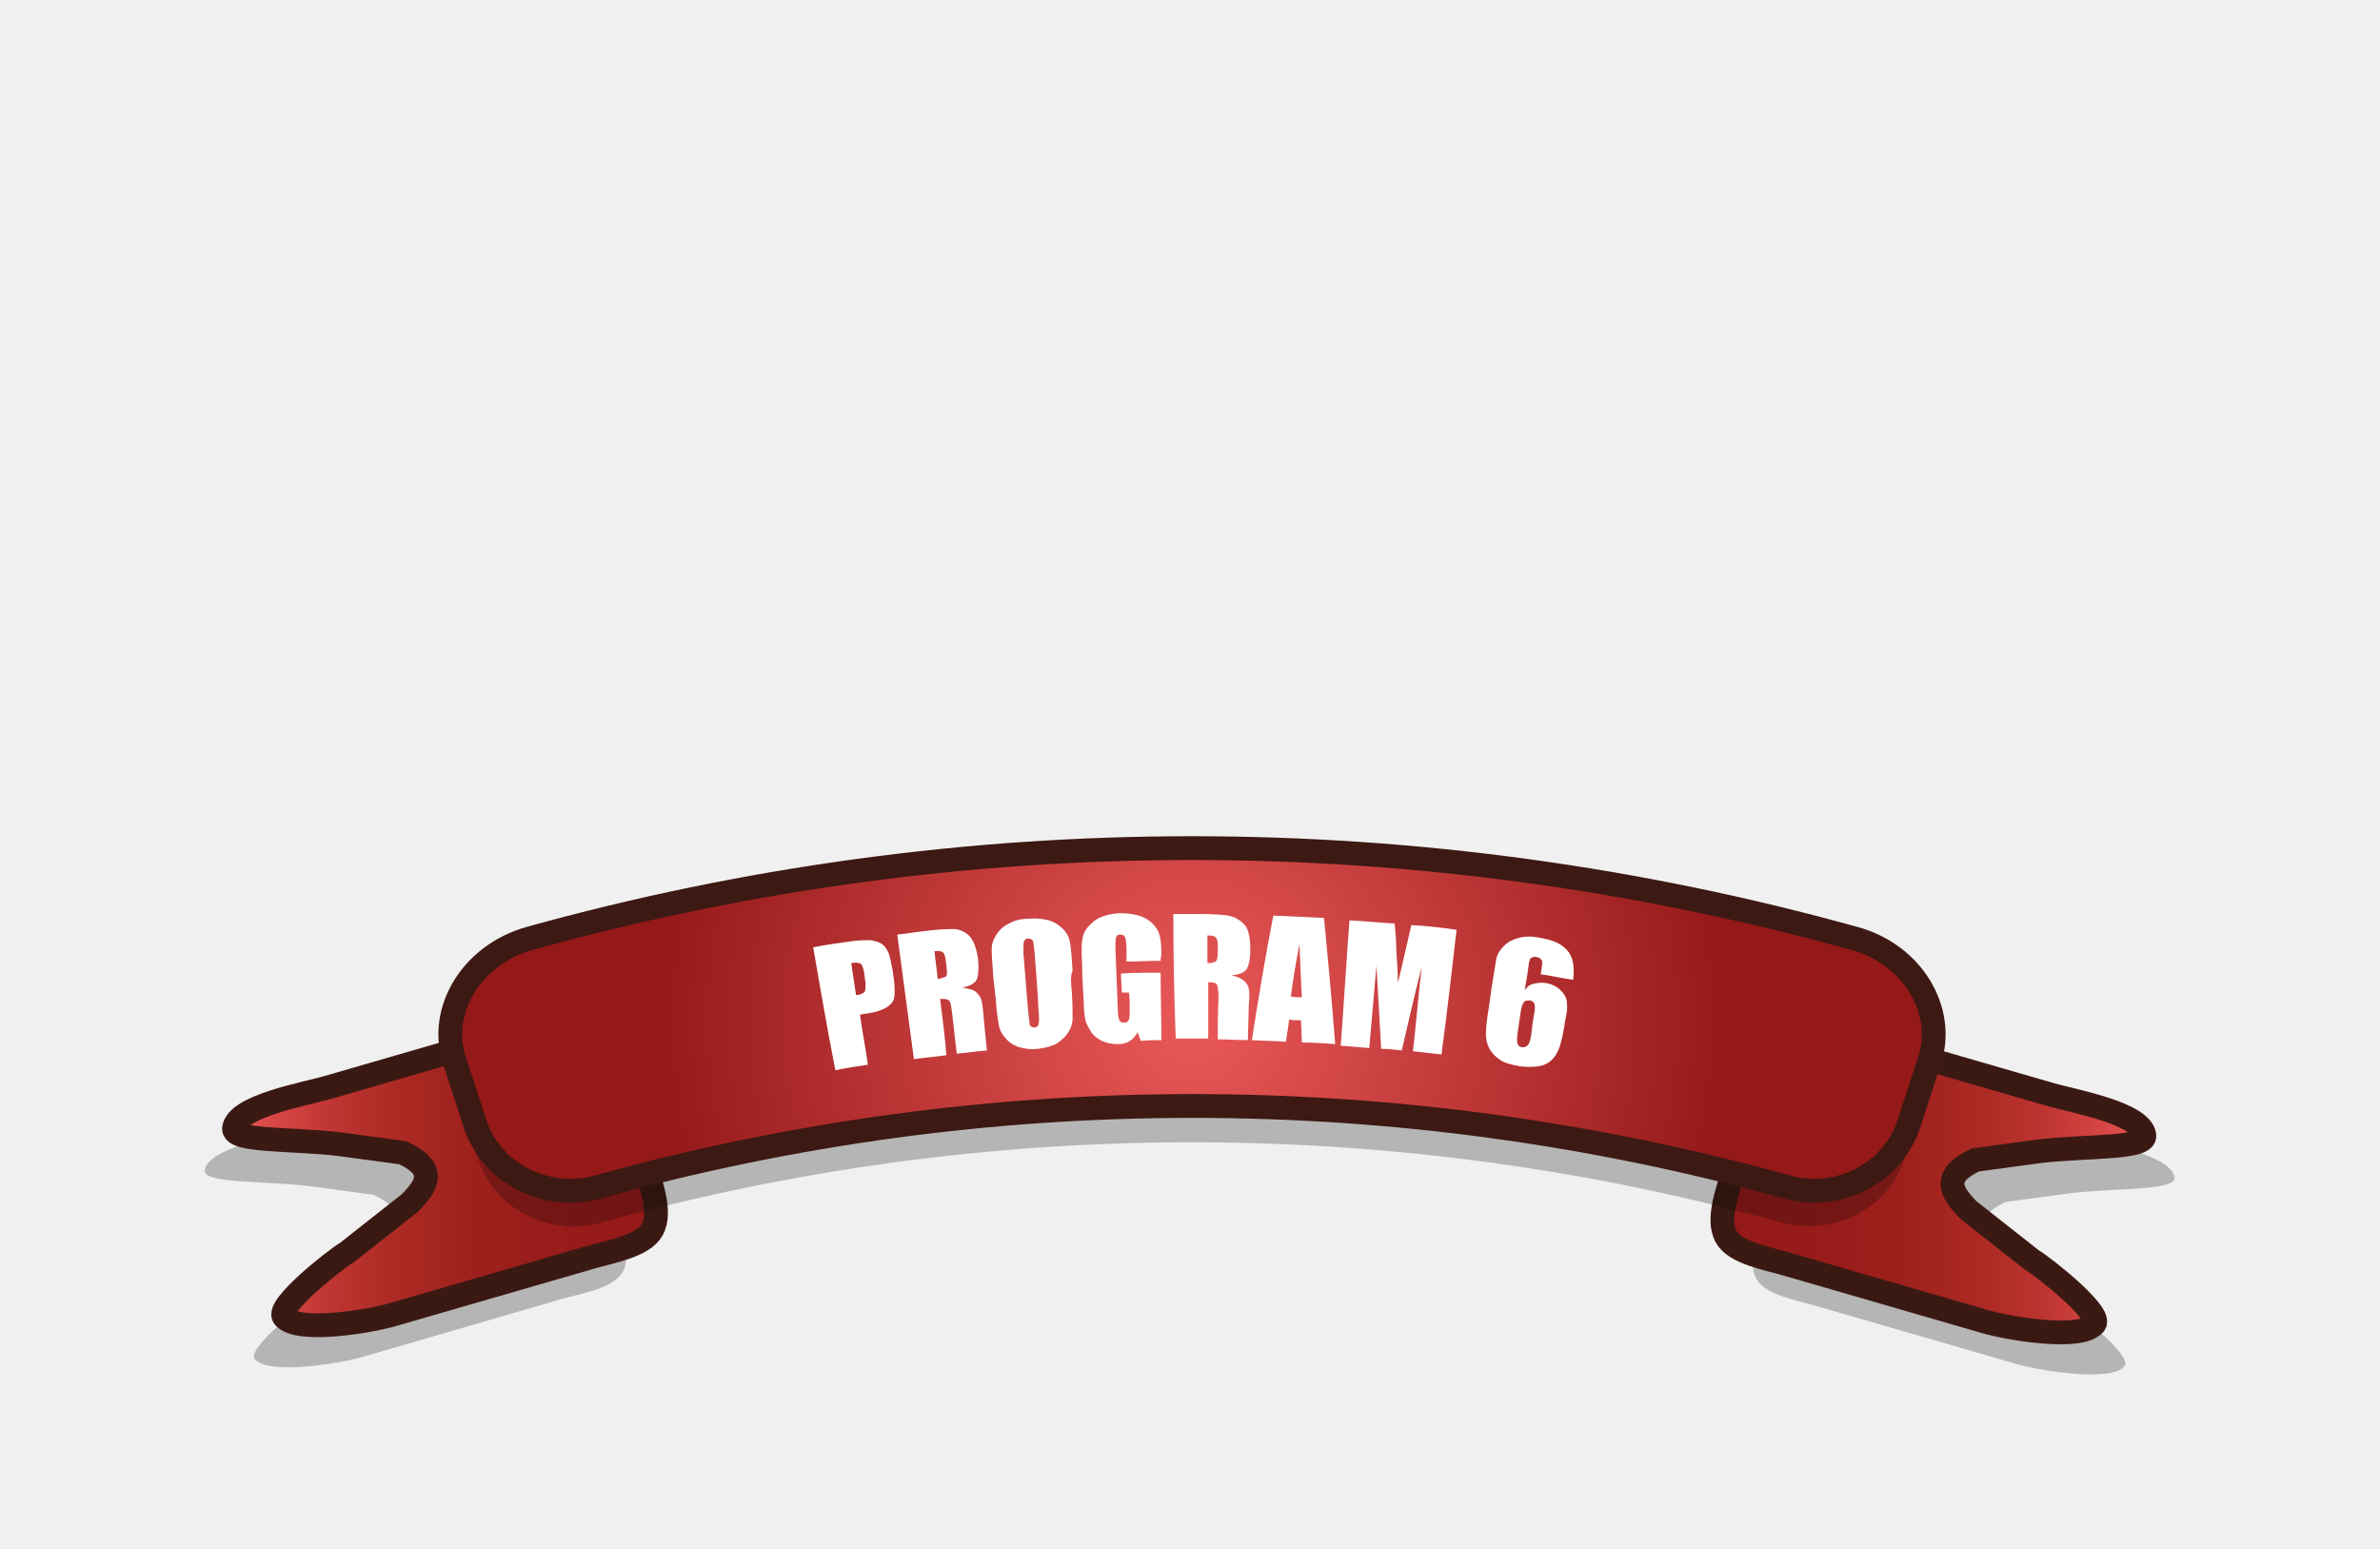
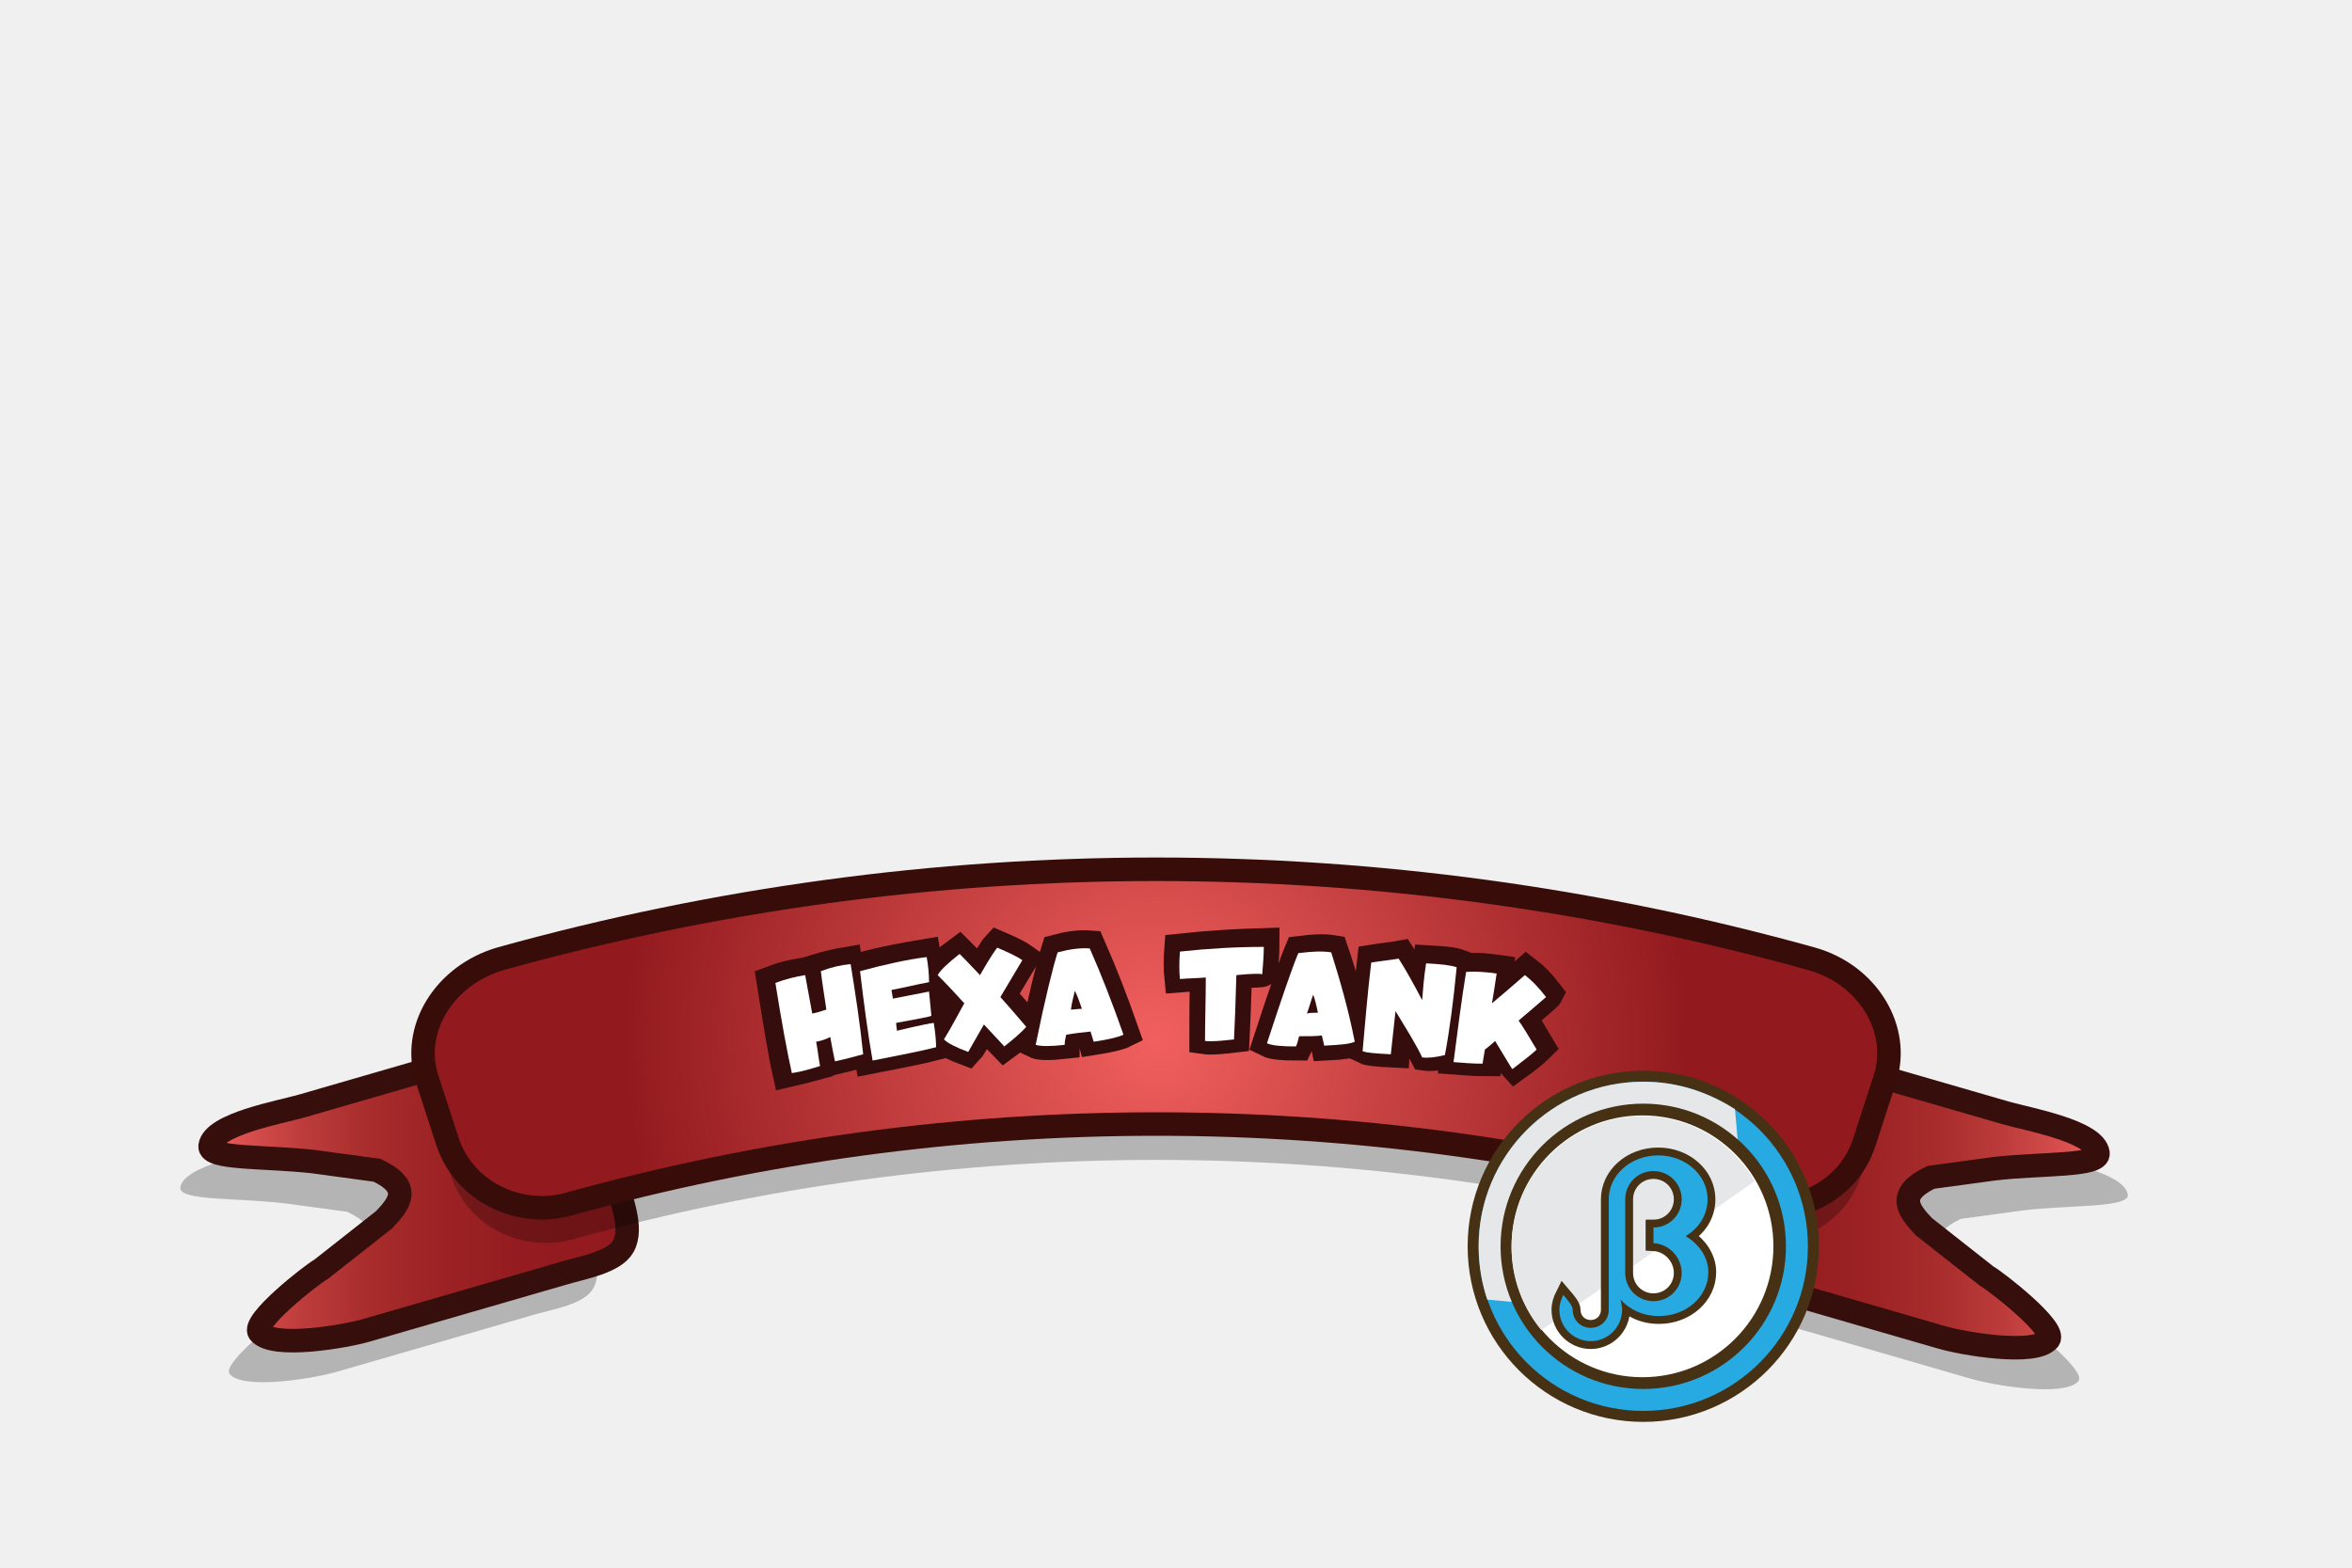
- <svg xmlns="http://www.w3.org/2000/svg" version="1.0" id="Calque_1" x="0" y="0" viewBox="0 0 300 195.2" style="enable-background:new 0 0 300 195.2" xml:space="preserve">
-   <style>.st0{display:none}.st1{display:inline}.st6{fill:#f1a823}.st7{fill:#fcf18f}.st8{fill:#3d3d3b}.st10,.st11,.st12{opacity:.25;fill:#fff;enable-background:new}.st11,.st12{fill:#222223}.st12{fill:#5d1b1b}.st13{fill:#aba9aa}.st14{fill:#e5e5e4}.st15{fill:#d7d6d6}.st17{fill:#6f6f6e}.st26{opacity:.25;fill:#030405;enable-background:new}.st33{fill:#fff}</style>
-   <g id="Calque_2">
-     <g id="Calque_39">
-       <path id="XMLID_263_" class="st26" d="m228.9 164.6 25.2 7.3c2.7.8 11.9 2.4 13.7.3 1.1-1.3-6.5-7.3-7.9-8.1l-8-6.3c-2.1-2.2-3.5-4.2.9-6.3l8.1-1.1c6.1-.7 13.4-.3 13.2-2-.4-2.8-8.9-4.3-11.7-5.1l-25.2-7.3c-5.1-1.5-10.5 1.7-12 7l-2.7 9.3c-.8 2.8-2.4 6.6-1.1 8.9 1.1 2 5.1 2.7 7.5 3.4z" />
-       <linearGradient id="XMLID_8_" gradientUnits="userSpaceOnUse" x1="270.293" y1="17072.984" x2="217.098" y2="17072.984" gradientTransform="translate(0 -16923.89)">
-         <stop offset="0" style="stop-color:#eb5959" />
-         <stop offset=".089" style="stop-color:#d74746" />
-         <stop offset=".231" style="stop-color:#be3532" />
-         <stop offset=".383" style="stop-color:#ac2a23" />
-         <stop offset=".548" style="stop-color:#9f211d" />
-         <stop offset=".736" style="stop-color:#981c1a" />
-         <stop offset="1" style="stop-color:#951919" />
-       </linearGradient>
-       <path id="XMLID_262_" d="m225.1 159.3 25.2 7.3c2.7.8 11.9 2.4 13.7.3 1.1-1.3-6.5-7.3-7.9-8.1l-8-6.3c-2.1-2.2-3.5-4.2.9-6.3l8.1-1.1c6.1-.7 13.4-.3 13.2-2-.4-2.8-8.9-4.3-11.7-5.1l-25.2-7.3c-5.1-1.5-10.5 1.7-12 7l-2.7 9.3c-.8 2.8-2.4 6.6-1.1 8.9 1.1 2 5.1 2.7 7.5 3.4z" style="fill:url(#XMLID_8_);stroke:#3b1913;stroke-width:3;stroke-miterlimit:10" />
-       <path id="XMLID_261_" class="st26" d="M70.9 163.7 45.8 171c-2.7.8-11.9 2.4-13.7.3-1.1-1.3 6.5-7.3 7.9-8.1l8-6.3c2.1-2.2 3.5-4.2-.9-6.3l-8.1-1.1c-6.1-.7-13.4-.3-13.2-2 .4-2.8 8.9-4.3 11.7-5.1l25.2-7.3c5.1-1.5 10.5 1.7 12 7l2.7 9.3c.8 2.8 2.4 6.6 1.1 8.9-1.2 2.1-5.1 2.7-7.6 3.4z" />
-       <linearGradient id="XMLID_9_" gradientUnits="userSpaceOnUse" x1="239.144" y1="47.915" x2="185.948" y2="47.915" gradientTransform="rotate(180 134.392 98.055)">
-         <stop offset="0" style="stop-color:#eb5959" />
-         <stop offset=".089" style="stop-color:#d74746" />
-         <stop offset=".231" style="stop-color:#be3532" />
-         <stop offset=".383" style="stop-color:#ac2a23" />
-         <stop offset=".548" style="stop-color:#9f211d" />
-         <stop offset=".736" style="stop-color:#981c1a" />
-         <stop offset="1" style="stop-color:#951919" />
-       </linearGradient>
-       <path id="XMLID_260_" d="m74.7 158.4-25.2 7.3c-2.7.8-11.9 2.4-13.7.3-1.1-1.3 6.5-7.3 7.9-8.1l8-6.3c2.1-2.2 3.5-4.2-.9-6.3l-8.1-1.1c-6.1-.7-13.4-.3-13.2-2 .4-2.8 8.9-4.3 11.7-5.1l25.2-7.3c5.1-1.5 10.5 1.7 12 7l2.7 9.3c.8 2.8 2.4 6.6 1.1 8.9-1.1 2-5 2.7-7.5 3.4z" style="fill:url(#XMLID_9_);stroke:#3b1913;stroke-width:3;stroke-miterlimit:10" />
-       <g id="XMLID_257_" style="opacity:.25">
-         <path id="XMLID_271_" d="M224.6 154.1c-48.7-13.5-100.1-13.5-148.8 0-6.4 1.8-13.4-1.6-15.5-7.9-1-3.1-2-6.1-3-9.2-2.1-6.3 2.1-13.3 9.5-15.4 54.5-15.1 112.2-15.1 166.7 0 7.3 2 11.6 9.1 9.5 15.4-1 3.1-2 6.1-3 9.2-2 6.2-8.9 9.6-15.4 7.9z" style="fill:#030405" />
-       </g>
-       <g id="XMLID_34_">
-         <radialGradient id="XMLID_10_" cx="150.295" cy="67.568" r="67.862" gradientTransform="matrix(1 0 0 -1 0 196.11)" gradientUnits="userSpaceOnUse">
-           <stop offset="0" style="stop-color:#eb5959" />
-           <stop offset="1" style="stop-color:#951919" />
-         </radialGradient>
-         <path id="XMLID_51_" d="M225.2 149.6a280.1 280.1 0 0 0-149.8 0c-6.4 1.8-13.4-1.6-15.5-7.9-.9-2.7-1.7-5.3-2.6-8-2.1-6.3 2.1-13.3 9.4-15.4 54.7-15.2 112.4-15.2 167.1 0 7.3 2 11.5 9.1 9.4 15.4-.9 2.7-1.7 5.3-2.6 8-2.1 6.3-9 9.7-15.4 7.9z" style="fill:url(#XMLID_10_)" />
-         <path id="XMLID_50_" d="M225.2 149.6a280.1 280.1 0 0 0-149.8 0c-6.4 1.8-13.4-1.6-15.5-7.9-.9-2.7-1.7-5.3-2.6-8-2.1-6.3 2.1-13.3 9.4-15.4 54.7-15.2 112.4-15.2 167.1 0 7.3 2 11.5 9.1 9.4 15.4-.9 2.7-1.7 5.3-2.6 8-2.1 6.3-9 9.7-15.4 7.9z" style="fill:none;stroke:#3c1912;stroke-width:3;stroke-miterlimit:10" />
-       </g>
-       <g id="XMLID_26_">
-         <g id="XMLID_138_">
-           <path id="XMLID_158_" class="st33" d="M102.5 119.4c1.5-.3 2.9-.5 4.4-.7 1.2-.2 2.1-.2 2.8-.2.7.1 1.2.3 1.5.5.4.3.6.7.8 1.1.2.5.3 1.2.5 2.1.1.5.1.9.2 1.4.1 1 .1 1.7 0 2.2s-.5.9-1 1.2-1.3.6-2.2.7c-.4.1-.8.1-1.1.2.3 2.1.7 4.2 1 6.3-1.4.2-2.7.4-4.1.7-1-5.1-1.9-10.3-2.8-15.5zm4.8 2c.2 1.3.4 2.6.6 4h.3c.4-.1.6-.2.8-.4.1-.2.1-.6.1-1.2-.1-.4-.1-.9-.2-1.3-.1-.5-.2-.9-.4-1-.3-.2-.7-.2-1.2-.1z" />
-           <path id="XMLID_155_" class="st33" d="M113.1 117.8c1-.1 2.1-.3 3.1-.4 2.1-.3 3.5-.3 4.2-.3.7.1 1.4.4 1.9 1s.8 1.5 1 2.9c.1 1.2 0 2.1-.2 2.5-.3.5-.9.8-1.8 1 .9.1 1.5.3 1.8.6s.5.6.6.9c.1.3.2 1 .3 2.3.1 1.4.3 2.8.4 4.1-1.3.1-2.5.3-3.8.4-.2-1.7-.4-3.5-.6-5.2-.1-.8-.2-1.4-.4-1.5-.2-.2-.5-.2-1.1-.2.3 2.4.6 4.7.8 7.1-1.4.2-2.7.3-4.1.5-.7-5.3-1.4-10.5-2.1-15.7zm4.7 2.1c.1 1.2.3 2.3.4 3.5.5-.1.8-.2 1-.3s.2-.6.1-1.3c0-.3-.1-.6-.1-.9-.1-.5-.2-.8-.4-.9-.2-.1-.5-.2-1-.1z" />
-           <path id="XMLID_152_" class="st33" d="M135.1 124.9c.1 1.6.1 2.7.1 3.4s-.2 1.3-.6 1.9c-.4.6-.9 1-1.5 1.4-.7.3-1.4.5-2.3.6-.8.1-1.6 0-2.3-.2s-1.3-.6-1.7-1.1c-.5-.5-.8-1.1-.9-1.7-.1-.6-.3-1.8-.4-3.4l-.3-2.7c-.1-1.6-.2-2.7-.2-3.4s.2-1.3.6-1.9c.4-.6.9-1.1 1.6-1.4.7-.4 1.5-.6 2.5-.6.9-.1 1.7 0 2.5.2.7.2 1.3.6 1.8 1.1s.8 1.1.9 1.8c.1.6.2 1.8.3 3.4-.3.8-.2 1.7-.1 2.6zm-4.7-4.9c-.1-.7-.1-1.2-.2-1.4-.1-.2-.3-.3-.6-.3-.2 0-.4.1-.5.3s-.1.7-.1 1.5c.2 2.5.4 4.9.6 7.4.1.9.2 1.5.2 1.7.1.2.3.3.6.3s.5-.2.5-.4c.1-.3.1-.8 0-1.8-.1-2.4-.3-4.8-.5-7.3z" />
-           <path id="XMLID_150_" class="st33" d="M146.3 121.1c-1.4 0-2.9.1-4.3.1v-1.4c0-.9-.1-1.5-.2-1.7-.1-.2-.3-.3-.6-.3s-.4.1-.5.3-.1.7-.1 1.5c.1 2.5.2 5.1.3 7.6 0 .7.1 1.2.2 1.4.1.2.3.3.6.3s.5-.1.6-.4c.1-.3.1-.8.1-1.5 0-.6 0-1.2-.1-1.9h-.9c0-.8-.1-1.6-.1-2.4 1.7-.1 3.3-.1 5-.1 0 2.8.1 5.7.1 8.5-.9 0-1.7 0-2.6.1-.1-.4-.3-.7-.4-1.1-.3.5-.6.9-1 1.1-.4.3-.9.4-1.5.4-.7 0-1.3-.1-2-.4-.6-.3-1.1-.7-1.4-1.2-.3-.5-.6-1-.7-1.5-.1-.5-.2-1.4-.2-2.4-.1-1.6-.2-3.1-.2-4.7-.1-1.5-.1-2.6.1-3.3.1-.7.6-1.3 1.4-2 .8-.6 1.8-.9 3.2-1 1.3 0 2.4.2 3.2.6.9.5 1.4 1.1 1.7 1.7.3.7.4 1.7.4 3-.1.2-.1.5-.1.7z" />
-           <path id="XMLID_147_" class="st33" d="M147.9 115.2h3.1c2.1 0 3.5.1 4.2.3s1.3.6 1.8 1.2c.4.6.6 1.6.6 3 0 1.2-.2 2.1-.5 2.5s-1 .7-1.9.7c.8.2 1.4.5 1.7.8s.5.7.5.9c.1.3.1 1.1 0 2.3 0 1.4-.1 2.8-.1 4.2-1.3 0-2.6-.1-3.8-.1 0-1.8 0-3.5.1-5.3 0-.8-.1-1.4-.2-1.6-.1-.2-.5-.3-1.1-.3v7.1h-4.1c-.2-5.1-.3-10.4-.3-15.7zm4.3 2.7v3.5c.5 0 .8-.1 1-.2.2-.1.3-.5.3-1.2v-.9c0-.5-.1-.8-.3-1-.1-.1-.5-.2-1-.2z" />
-           <path id="XMLID_144_" class="st33" d="M166.9 115.7c.5 5.3 1 10.6 1.4 15.9-1.4-.1-2.8-.2-4.2-.2 0-.9-.1-1.9-.1-2.8-.5 0-1 0-1.5-.1-.1.9-.3 1.9-.4 2.8-1.4-.1-2.8-.1-4.3-.2.8-5.2 1.7-10.5 2.7-15.7 2.2.1 4.3.2 6.4.3zm-2.8 10c-.1-1.8-.2-4-.3-6.7-.6 3-.9 5.2-1.1 6.6.4.1.9.1 1.4.1z" />
-           <path id="XMLID_142_" class="st33" d="M183.6 117.2c-.6 5.2-1.2 10.5-1.9 15.7-1.2-.1-2.4-.3-3.6-.4.4-3.5.7-7.1 1.1-10.6-.9 3.5-1.7 7-2.5 10.5-.9-.1-1.7-.2-2.6-.2l-.6-10.5c-.3 3.5-.6 6.9-.9 10.4l-3.6-.3c.4-5.3.7-10.5 1.1-15.8 1.9.1 3.8.3 5.7.4.1 1 .2 2.1.2 3.4.1 1.4.2 2.7.2 4.1.6-2.4 1.1-4.8 1.7-7.3 1.9.1 3.8.3 5.7.6z" />
-           <path id="XMLID_139_" class="st33" d="M198.3 123.5c-1.4-.2-2.7-.5-4.1-.7.1-.7.2-1.2.2-1.4s0-.4-.2-.5c-.1-.2-.3-.2-.6-.3-.2 0-.4 0-.5.1-.2.1-.3.2-.3.4-.1.2-.1.6-.2 1.2-.1.8-.3 1.7-.4 2.5.3-.4.6-.7 1.1-.8.4-.1 1-.2 1.5-.1.7.1 1.4.4 1.9.9s.8 1 .8 1.6c.1.6 0 1.3-.2 2.2-.1.4-.1.8-.2 1.2-.2 1.1-.4 1.9-.6 2.4-.2.5-.5 1-.9 1.4s-1 .7-1.7.8-1.4.1-2.3 0c-1.1-.2-1.9-.4-2.5-.8-.6-.4-1.1-.9-1.4-1.5-.3-.6-.4-1.2-.4-1.8s.1-1.8.4-3.5c.1-.7.2-1.4.3-2.2.3-1.9.5-3.1.6-3.7.1-.6.5-1.2 1-1.7s1.1-.8 1.9-1c.8-.2 1.6-.2 2.6 0 1.2.2 2.1.5 2.8 1s1.1 1.1 1.3 1.8c.2.7.2 1.6.1 2.5zm-4.9 4.2c.1-.6.1-.9 0-1.2-.1-.2-.3-.4-.6-.4s-.5 0-.7.2-.3.6-.4 1.1c-.1.9-.3 1.9-.4 2.8-.1.7-.1 1.1 0 1.4.1.2.3.4.6.4.2 0 .4 0 .6-.2.2-.1.4-.6.5-1.3.1-.8.2-1.8.4-2.8z" />
-         </g>
+ <svg xmlns="http://www.w3.org/2000/svg" version="1.1" id="Layer_1" x="0px" y="0px" viewBox="0 0 300 200" style="enable-background:new 0 0 300 200;" xml:space="preserve">
+   <style type="text/css">
+ 	.st0{opacity:0.25;}
+ 	.st1{fill:url(#XMLID_3_);stroke:#360E0B;stroke-width:3;stroke-miterlimit:10;}
+ 	.st2{fill:url(#XMLID_5_);stroke:#360E0B;stroke-width:3;stroke-miterlimit:10;}
+ 	.st3{fill:url(#XMLID_6_);}
+ 	.st4{fill:none;stroke:#380D09;stroke-width:3;stroke-miterlimit:10;}
+ 	.st5{fill:#FFFFFF;stroke:#350D0C;stroke-width:4;stroke-miterlimit:10;}
+ 	.st6{fill:#FFFFFF;}
+ 	.st7{fill:#473114;}
+ 	.st8{fill:#27A9E1;}
+ 	.st9{fill:#E6E7E8;}
+ 	.st10{fill:none;stroke:#473114;stroke-width:3;stroke-miterlimit:10;}
+ 	.st11{display:none;fill:url(#XMLID_8_);}
+ 	.st12{fill:url(#XMLID_10_);stroke:#473114;stroke-width:2;stroke-miterlimit:10;}
+ 	.st13{fill:#27AAE1;}
+ </style>
+   <g id="Layer_2">
+     <path id="XMLID_75_" class="st0" d="M226.2,168.6l25.2,7.3c2.7,0.8,11.9,2.4,13.7,0.3c1.1-1.3-6.5-7.3-7.9-8.1l-8-6.3   c-2.1-2.2-3.5-4.2,0.9-6.3l8.1-1.1c6.1-0.7,13.4-0.3,13.2-2c-0.4-2.8-8.9-4.3-11.7-5.1l-25.2-7.3c-5.1-1.5-10.5,1.7-12,7l-2.7,9.3   c-0.8,2.8-2.4,6.6-1.1,8.9C219.8,167.2,223.8,167.9,226.2,168.6z" />
+     <linearGradient id="XMLID_3_" gradientUnits="userSpaceOnUse" x1="267.535" y1="-16335.144" x2="214.373" y2="-16335.144" gradientTransform="matrix(1 0 0 -1 0 -16182)">
+       <stop offset="0" style="stop-color:#F1605E" />
+       <stop offset="8.947212e-002" style="stop-color:#D64E4D" />
+       <stop offset="0.231" style="stop-color:#BB3B3A" />
+       <stop offset="0.383" style="stop-color:#A82C2C" />
+       <stop offset="0.548" style="stop-color:#9C2224" />
+       <stop offset="0.736" style="stop-color:#941C20" />
+       <stop offset="1" style="stop-color:#921A1E" />
+     </linearGradient>
+     <path id="XMLID_74_" class="st1" d="M222.4,163.3l25.2,7.3c2.7,0.8,11.9,2.4,13.7,0.3c1.1-1.3-6.5-7.3-7.9-8.1l-8-6.3   c-2.1-2.2-3.5-4.2,0.9-6.3l8.1-1.1c6.1-0.7,13.4-0.3,13.2-2c-0.4-2.8-8.9-4.3-11.7-5.1l-25.2-7.3c-5.1-1.5-10.5,1.7-12,7L216,151   c-0.8,2.8-2.4,6.6-1.1,8.9C216,161.9,220,162.6,222.4,163.3z" />
+     <path id="XMLID_73_" class="st0" d="M68.2,167.7L43,175c-2.7,0.8-11.9,2.4-13.7,0.3c-1.1-1.3,6.5-7.3,7.9-8.1l8-6.3   c2.1-2.2,3.5-4.2-0.9-6.3l-8.1-1.1c-6.1-0.7-13.4-0.3-13.2-2c0.4-2.8,8.9-4.3,11.7-5.1l25.2-7.3c5.1-1.5,10.5,1.7,12,7l2.7,9.3   c0.8,2.8,2.4,6.6,1.1,8.9C74.6,166.4,70.6,167,68.2,167.7z" />
+     <linearGradient id="XMLID_5_" gradientUnits="userSpaceOnUse" x1="535.903" y1="152.284" x2="482.74" y2="152.284" gradientTransform="matrix(-1 0 0 1 562.7847 0)">
+       <stop offset="0" style="stop-color:#F1605E" />
+       <stop offset="8.947212e-002" style="stop-color:#D64E4D" />
+       <stop offset="0.231" style="stop-color:#BB3B3A" />
+       <stop offset="0.383" style="stop-color:#A82C2C" />
+       <stop offset="0.548" style="stop-color:#9C2224" />
+       <stop offset="0.736" style="stop-color:#941C20" />
+       <stop offset="1" style="stop-color:#921A1E" />
+     </linearGradient>
+     <path id="XMLID_72_" class="st2" d="M72,162.4l-25.2,7.3c-2.7,0.8-11.9,2.4-13.7,0.3c-1.1-1.3,6.5-7.3,7.9-8.1l8-6.3   c2.1-2.2,3.5-4.2-0.9-6.3l-8.1-1.1c-6.1-0.7-13.4-0.3-13.2-2c0.4-2.8,8.9-4.3,11.7-5.1l25.2-7.3c5.1-1.5,10.5,1.7,12,7l2.7,9.3   c0.8,2.8,2.4,6.6,1.1,8.9C78.4,161,74.4,161.7,72,162.4z" />
+     <g id="XMLID_69_" class="st0">
+       <path id="XMLID_36_" d="M221.9,158.1c-48.7-13.5-100.1-13.5-148.8,0c-6.4,1.8-13.4-1.6-15.5-7.9c-1-3.1-2-6.1-3-9.2    c-2.1-6.3,2.1-13.3,9.5-15.4c54.5-15.1,112.2-15.1,166.7,0c7.3,2,11.6,9.1,9.5,15.4c-1,3.1-2,6.1-3,9.2    C235.3,156.4,228.4,159.8,221.9,158.1z" />
+     </g>
+     <g id="XMLID_65_">
+       <radialGradient id="XMLID_6_" cx="147.535" cy="132.578" r="67.846" gradientUnits="userSpaceOnUse">
+         <stop offset="0" style="stop-color:#F1605E" />
+         <stop offset="1" style="stop-color:#921A1E" />
+       </radialGradient>
+       <path id="XMLID_33_" class="st3" d="M222.4,153.6c-49-13.6-100.8-13.6-149.8,0c-6.4,1.8-13.4-1.6-15.5-7.9c-0.9-2.7-1.7-5.3-2.6-8    c-2.1-6.3,2.1-13.3,9.4-15.4c54.7-15.2,112.4-15.2,167.1,0c7.3,2,11.5,9.1,9.4,15.4c-0.9,2.7-1.7,5.3-2.6,8    C235.8,152,228.9,155.4,222.4,153.6z" />
+       <path id="XMLID_32_" class="st4" d="M222.4,153.6c-49-13.6-100.8-13.6-149.8,0c-6.4,1.8-13.4-1.6-15.5-7.9c-0.9-2.7-1.7-5.3-2.6-8    c-2.1-6.3,2.1-13.3,9.4-15.4c54.7-15.2,112.4-15.2,167.1,0c7.3,2,11.5,9.1,9.4,15.4c-0.9,2.7-1.7,5.3-2.6,8    C235.8,152,228.9,155.4,222.4,153.6z" />
+     </g>
+     <g id="XMLID_39_">
+       <g id="XMLID_147_">
+         <path id="XMLID_164_" class="st5" d="M103.7,132.7c0.2,1,0.3,2.1,0.4,3.1c-1.1,0.3-2.3,0.6-3.6,0.9c-0.6-2.7-1.2-6.5-2-11.5     c1.3-0.5,2.6-0.8,3.8-1c0.3,1.6,0.6,3.3,0.8,4.9c0.6-0.1,1.2-0.3,1.8-0.5c-0.2-1.5-0.5-3.1-0.7-4.9c1.3-0.4,2.6-0.7,3.8-0.9     c0.6,3.7,1.1,7.6,1.6,11.5c-1.1,0.3-2.3,0.6-3.6,0.9c-0.2-0.9-0.4-2-0.5-3.1C105,132.4,104.3,132.5,103.7,132.7z" />
+         <path id="XMLID_162_" class="st5" d="M118,121.8c0.2,1.1,0.3,2.2,0.3,3.2c-1.6,0.3-3.3,0.6-4.9,1c0.1,0.4,0.1,0.7,0.2,1.1     c1.6-0.3,3.1-0.6,4.7-0.9c0.1,1,0.2,2,0.3,3.1c-0.2,0.1-1.7,0.3-4.6,0.9c0,0.3,0.1,0.7,0.1,1c3-0.7,4.6-1,4.8-1     c0.2,1.2,0.3,2.3,0.3,3.1c-1.9,0.5-4.7,1-8.2,1.7c-0.6-3.4-1.1-7.2-1.5-11.4C112.7,122.7,115.6,122.2,118,121.8z" />
+         <path id="XMLID_160_" class="st5" d="M122.8,127.8c-1-1.1-2.1-2.3-3.4-3.6c0.4-0.7,1.4-1.6,2.9-2.7c0.2,0.2,1.1,1.1,2.7,2.7     c1.4-2.3,2.1-3.4,2.2-3.5c1.4,0.6,2.5,1.1,3.2,1.6c-1.1,1.8-2,3.4-2.8,4.7c1,1.1,2.1,2.4,3.4,3.8c-0.8,0.9-1.8,1.7-2.9,2.5     c-0.1-0.1-0.9-1-2.6-2.8c-1.2,2.1-1.9,3.3-2.1,3.5c-1.6-0.6-2.6-1.1-3.2-1.6C121.2,130.7,122,129.2,122.8,127.8z" />
+         <path id="XMLID_157_" class="st5" d="M135.9,131.8c-0.1,0.4-0.2,0.9-0.2,1.3c-1.8,0.2-3.1,0.2-3.7-0.1c1.2-5.9,2.2-9.9,2.8-11.8     c1.5-0.4,2.9-0.6,4.2-0.5c1.5,3.4,2.9,7,4.3,11c-0.6,0.3-1.9,0.6-3.8,0.9c-0.1-0.4-0.3-0.9-0.4-1.3     C138.1,131.5,137.1,131.6,135.9,131.8z M137.9,128.5c-0.3-0.9-0.6-1.7-0.9-2.3c-0.2,0.8-0.4,1.6-0.5,2.4     C137,128.6,137.4,128.5,137.9,128.5z" />
+         <path id="XMLID_155_" class="st5" d="M157.7,124.1c-0.1,3.5-0.2,6.3-0.3,8.2c-1.7,0.2-3,0.3-3.7,0.2c0-2.6,0-5.3,0.1-8.1     c-1,0.1-2.1,0.1-3.3,0.2c-0.1-1-0.1-2.2,0-3.5c3.7-0.4,7.3-0.6,10.7-0.7c0,1.1-0.1,2.2-0.2,3.5C160.9,124,159.7,124,157.7,124.1z     " />
+         <path id="XMLID_152_" class="st5" d="M165.9,132c-0.1,0.4-0.2,0.9-0.4,1.3c-1.8,0-3.1-0.1-3.7-0.4c1.9-5.8,3.2-9.6,4-11.5     c1.6-0.2,3-0.3,4.2-0.1c1.2,3.5,2.2,7.3,3.1,11.4c-0.6,0.3-1.9,0.5-3.9,0.6c-0.1-0.5-0.2-0.9-0.3-1.3     C168.1,132,167.1,132,165.9,132z M168.2,128.9c-0.2-1-0.4-1.8-0.6-2.3c-0.3,0.8-0.5,1.6-0.8,2.4C167.3,129,167.7,129,168.2,128.9     z" />
+         <path id="XMLID_150_" class="st5" d="M175.1,122.5c1.2-0.2,2.4-0.3,3.5-0.5c0.9,1.4,2,3.2,3.1,5.3c0.1-1.3,0.2-2.8,0.5-4.7     c1.8,0.1,3.1,0.2,3.9,0.5c-0.4,4.2-0.9,8-1.4,11.2c-1.2,0.3-2.2,0.4-2.9,0.3c-0.9-1.7-2-3.6-3.5-5.9c-0.2,1.8-0.4,3.6-0.5,5.5     c-2-0.1-3.2-0.2-3.6-0.4C174.3,130.5,174.6,126.7,175.1,122.5z" />
+         <path id="XMLID_148_" class="st5" d="M194,129.8c0.5,0.7,1.3,2,2.3,3.7c-0.6,0.6-1.7,1.5-3.1,2.5c-0.1-0.1-0.8-1.3-2.3-3.6     c-0.4,0.4-0.8,0.7-1.3,1.1c-0.1,0.6-0.2,1.2-0.2,1.8c-1.2,0-2.5-0.1-3.8-0.2c0.4-3.9,0.9-7.8,1.5-11.5c1.2-0.1,2.5,0,3.9,0.2     c-0.2,1.4-0.4,2.6-0.5,3.8c1.2-1,2.6-2.2,4.2-3.6c0.8,0.6,1.7,1.5,2.7,2.8C197.3,127,196.1,128,194,129.8z" />
      </g>
    </g>
+     <g id="XMLID_4_">
+       <g id="XMLID_128_">
+         <path id="XMLID_145_" class="st6" d="M104.1,132.9c0.2,1,0.3,2.1,0.5,3.1c-1,0.3-2.2,0.7-3.6,0.9c-0.6-2.7-1.3-6.5-2.1-11.5     c1.3-0.5,2.6-0.8,3.8-1c0.3,1.6,0.6,3.3,0.9,4.9c0.6-0.1,1.2-0.3,1.8-0.5c-0.2-1.5-0.5-3.1-0.7-4.9c1.3-0.5,2.6-0.8,3.8-0.9     c0.6,3.7,1.2,7.6,1.6,11.5c-1.1,0.3-2.2,0.6-3.6,0.9c-0.2-0.9-0.4-2-0.6-3.1C105.3,132.6,104.7,132.8,104.1,132.9z" />
+         <path id="XMLID_143_" class="st6" d="M118.2,122.1c0.2,1.1,0.3,2.2,0.3,3.2c-1.6,0.3-3.2,0.7-4.8,1c0.1,0.4,0.1,0.7,0.2,1.1     c1.5-0.3,3.1-0.6,4.6-0.9c0.1,1,0.2,2,0.3,3.1c-0.2,0.1-1.7,0.4-4.5,0.9c0,0.3,0.1,0.7,0.1,1c2.9-0.7,4.5-1,4.7-1     c0.2,1.2,0.3,2.3,0.3,3.1c-1.9,0.5-4.6,1-8.1,1.7c-0.6-3.4-1.1-7.2-1.6-11.4C113,123,115.8,122.4,118.2,122.1z" />
+         <path id="XMLID_141_" class="st6" d="M123,128c-1-1.1-2.1-2.3-3.4-3.6c0.4-0.7,1.4-1.6,2.8-2.7c0.2,0.2,1.1,1.1,2.6,2.7     c1.3-2.3,2.1-3.4,2.2-3.5c1.4,0.6,2.5,1.1,3.2,1.6c-1.1,1.8-2,3.4-2.8,4.7c1,1.1,2.1,2.4,3.3,3.8c-0.8,0.9-1.8,1.7-2.8,2.5     c-0.1-0.1-0.9-1-2.6-2.8c-1.2,2.1-1.9,3.3-2,3.5c-1.6-0.6-2.6-1.1-3.1-1.6C121.4,131,122.2,129.4,123,128z" />
+         <path id="XMLID_138_" class="st6" d="M136,132c-0.1,0.4-0.2,0.9-0.2,1.3c-1.8,0.2-3,0.2-3.7,0c1.2-5.9,2.2-9.9,2.8-11.8     c1.5-0.4,2.9-0.6,4.1-0.5c1.5,3.4,2.9,7,4.3,11c-0.6,0.3-1.8,0.6-3.8,0.9c-0.1-0.4-0.3-0.9-0.4-1.3     C138.2,131.7,137.2,131.8,136,132z M138,128.7c-0.3-0.9-0.6-1.7-0.9-2.3c-0.2,0.8-0.4,1.6-0.5,2.4     C137,128.8,137.5,128.7,138,128.7z" />
+         <path id="XMLID_136_" class="st6" d="M157.7,124.4c-0.1,3.5-0.2,6.3-0.3,8.2c-1.7,0.2-2.9,0.3-3.7,0.2c0-2.6,0.1-5.3,0.1-8.1     c-1,0.1-2.1,0.1-3.3,0.2c-0.1-1-0.1-2.2,0-3.5c3.7-0.4,7.2-0.6,10.7-0.6c0,1.1-0.1,2.2-0.2,3.5     C160.8,124.2,159.7,124.2,157.7,124.4z" />
+         <path id="XMLID_133_" class="st6" d="M165.7,132.2c-0.1,0.4-0.2,0.9-0.4,1.3c-1.8,0-3-0.1-3.7-0.4c1.9-5.8,3.2-9.6,4-11.5     c1.6-0.2,3-0.3,4.2-0.1c1.1,3.5,2.2,7.3,3,11.4c-0.6,0.3-1.9,0.4-3.9,0.5c-0.1-0.5-0.2-0.9-0.3-1.3     C167.9,132.2,166.9,132.2,165.7,132.2z M168.1,129.2c-0.2-1-0.4-1.8-0.6-2.3c-0.3,0.8-0.5,1.6-0.8,2.4     C167.1,129.2,167.6,129.2,168.1,129.2z" />
+         <path id="XMLID_131_" class="st6" d="M174.9,122.8c1.2-0.2,2.3-0.3,3.5-0.5c0.9,1.4,1.9,3.2,3,5.3c0.1-1.3,0.2-2.8,0.5-4.7     c1.8,0.1,3,0.2,3.9,0.5c-0.4,4.2-0.9,8-1.5,11.2c-1.2,0.3-2.2,0.4-2.9,0.3c-0.8-1.7-2-3.6-3.4-5.9c-0.2,1.8-0.4,3.6-0.6,5.5     c-2-0.1-3.2-0.2-3.6-0.4C174.1,130.8,174.4,127,174.9,122.8z" />
+         <path id="XMLID_129_" class="st6" d="M193.7,130.2c0.5,0.7,1.3,2,2.3,3.7c-0.6,0.6-1.7,1.4-3.1,2.5c-0.1-0.1-0.8-1.3-2.2-3.6     c-0.4,0.4-0.8,0.7-1.3,1.1c-0.1,0.6-0.2,1.2-0.3,1.8c-1.2,0-2.5-0.1-3.7-0.2c0.5-3.9,1-7.8,1.6-11.5c1.2-0.1,2.5,0,3.9,0.2     c-0.2,1.4-0.4,2.6-0.6,3.8c1.2-1,2.6-2.2,4.2-3.6c0.8,0.6,1.7,1.5,2.7,2.8C197,127.4,195.8,128.4,193.7,130.2z" />
+       </g>
+     </g>
+     <circle id="XMLID_102_" class="st7" cx="209.6" cy="159" r="22.4" />
+     <circle id="XMLID_99_" class="st8" cx="209.6" cy="159" r="21" />
+     <path id="XMLID_98_" class="st9" d="M209.6,138c-11.6,0-21,9.4-21,21c0,2.4,0.4,4.7,1.1,6.8l5.4,0.5l1.9,2.8l26.3-18.4l-1.4-2.3   l-0.6-6.9C217.8,139.3,213.9,138,209.6,138z" />
+     <circle id="XMLID_97_" class="st10" cx="209.6" cy="159" r="16.7" />
+     <linearGradient id="XMLID_8_" gradientUnits="userSpaceOnUse" x1="190.306" y1="159.019" x2="228.846" y2="159.019">
+       <stop offset="0" style="stop-color:#C16B2A" />
+       <stop offset="1" style="stop-color:#F6A441" />
+     </linearGradient>
+     <circle id="XMLID_95_" class="st11" cx="209.6" cy="159" r="19.3" />
+     <circle id="XMLID_94_" class="st6" cx="209.5" cy="159" r="16.7" />
+     <path id="XMLID_93_" class="st9" d="M209.5,142.4c-9.2,0-16.7,7.5-16.7,16.7c0,4,1.4,7.7,3.8,10.6l27.2-19   C220.9,145.7,215.6,142.4,209.5,142.4z" />
+     <linearGradient id="XMLID_10_" gradientUnits="userSpaceOnUse" x1="199.019" y1="159.262" x2="217.854" y2="159.262">
+       <stop offset="0" style="stop-color:#C16B2A" />
+       <stop offset="1" style="stop-color:#F6A441" />
+     </linearGradient>
+     <path id="XMLID_15_" class="st12" d="M215,157.7c1.7-1,2.8-2.7,2.8-4.7c0-3.1-2.8-5.6-6.3-5.6c-3.5,0-6.3,2.5-6.3,5.6v8.4v0.9v2.9   h0c0,0.7,0,1.5,0,1.9c0,1.3-1,2.3-2.3,2.3c-1.3,0-2.3-1-2.3-2.3c0-0.5-0.6-1.2-1.2-1.9c-0.3,0.6-0.5,1.2-0.5,1.9c0,2.2,1.8,4,4,4   c2.2,0,4-1.8,4-4c0-0.4-0.1-0.9-0.2-1.3c1.2,1.3,2.9,2.1,4.9,2.1c3.5,0,6.3-2.5,6.3-5.6C217.9,160.4,216.7,158.7,215,157.7z    M214.5,162.4c0,2-1.6,3.6-3.6,3.6c-2,0-3.6-1.6-3.6-3.6V153c0-2,1.6-3.6,3.6-3.6c2,0,3.6,1.6,3.6,3.6c0,2-1.6,3.6-3.6,3.6v2   C212.9,158.7,214.5,160.4,214.5,162.4z" />
+     <path id="XMLID_2_" class="st13" d="M215,157.7c1.7-1,2.8-2.7,2.8-4.7c0-3.1-2.8-5.6-6.3-5.6c-3.5,0-6.3,2.5-6.3,5.6v8.4v0.9v2.9h0   c0,0.7,0,1.5,0,1.9c0,1.3-1,2.3-2.3,2.3c-1.3,0-2.3-1-2.3-2.3c0-0.5-0.6-1.2-1.2-1.9c-0.3,0.6-0.5,1.2-0.5,1.9c0,2.2,1.8,4,4,4   c2.2,0,4-1.8,4-4c0-0.4-0.1-0.9-0.2-1.3c1.2,1.3,2.9,2.1,4.9,2.1c3.5,0,6.3-2.5,6.3-5.6C217.9,160.4,216.7,158.7,215,157.7z    M214.5,162.4c0,2-1.6,3.6-3.6,3.6c-2,0-3.6-1.6-3.6-3.6V153c0-2,1.6-3.6,3.6-3.6c2,0,3.6,1.6,3.6,3.6c0,2-1.6,3.6-3.6,3.6v2   C212.9,158.7,214.5,160.4,214.5,162.4z" />
  </g>
</svg>
